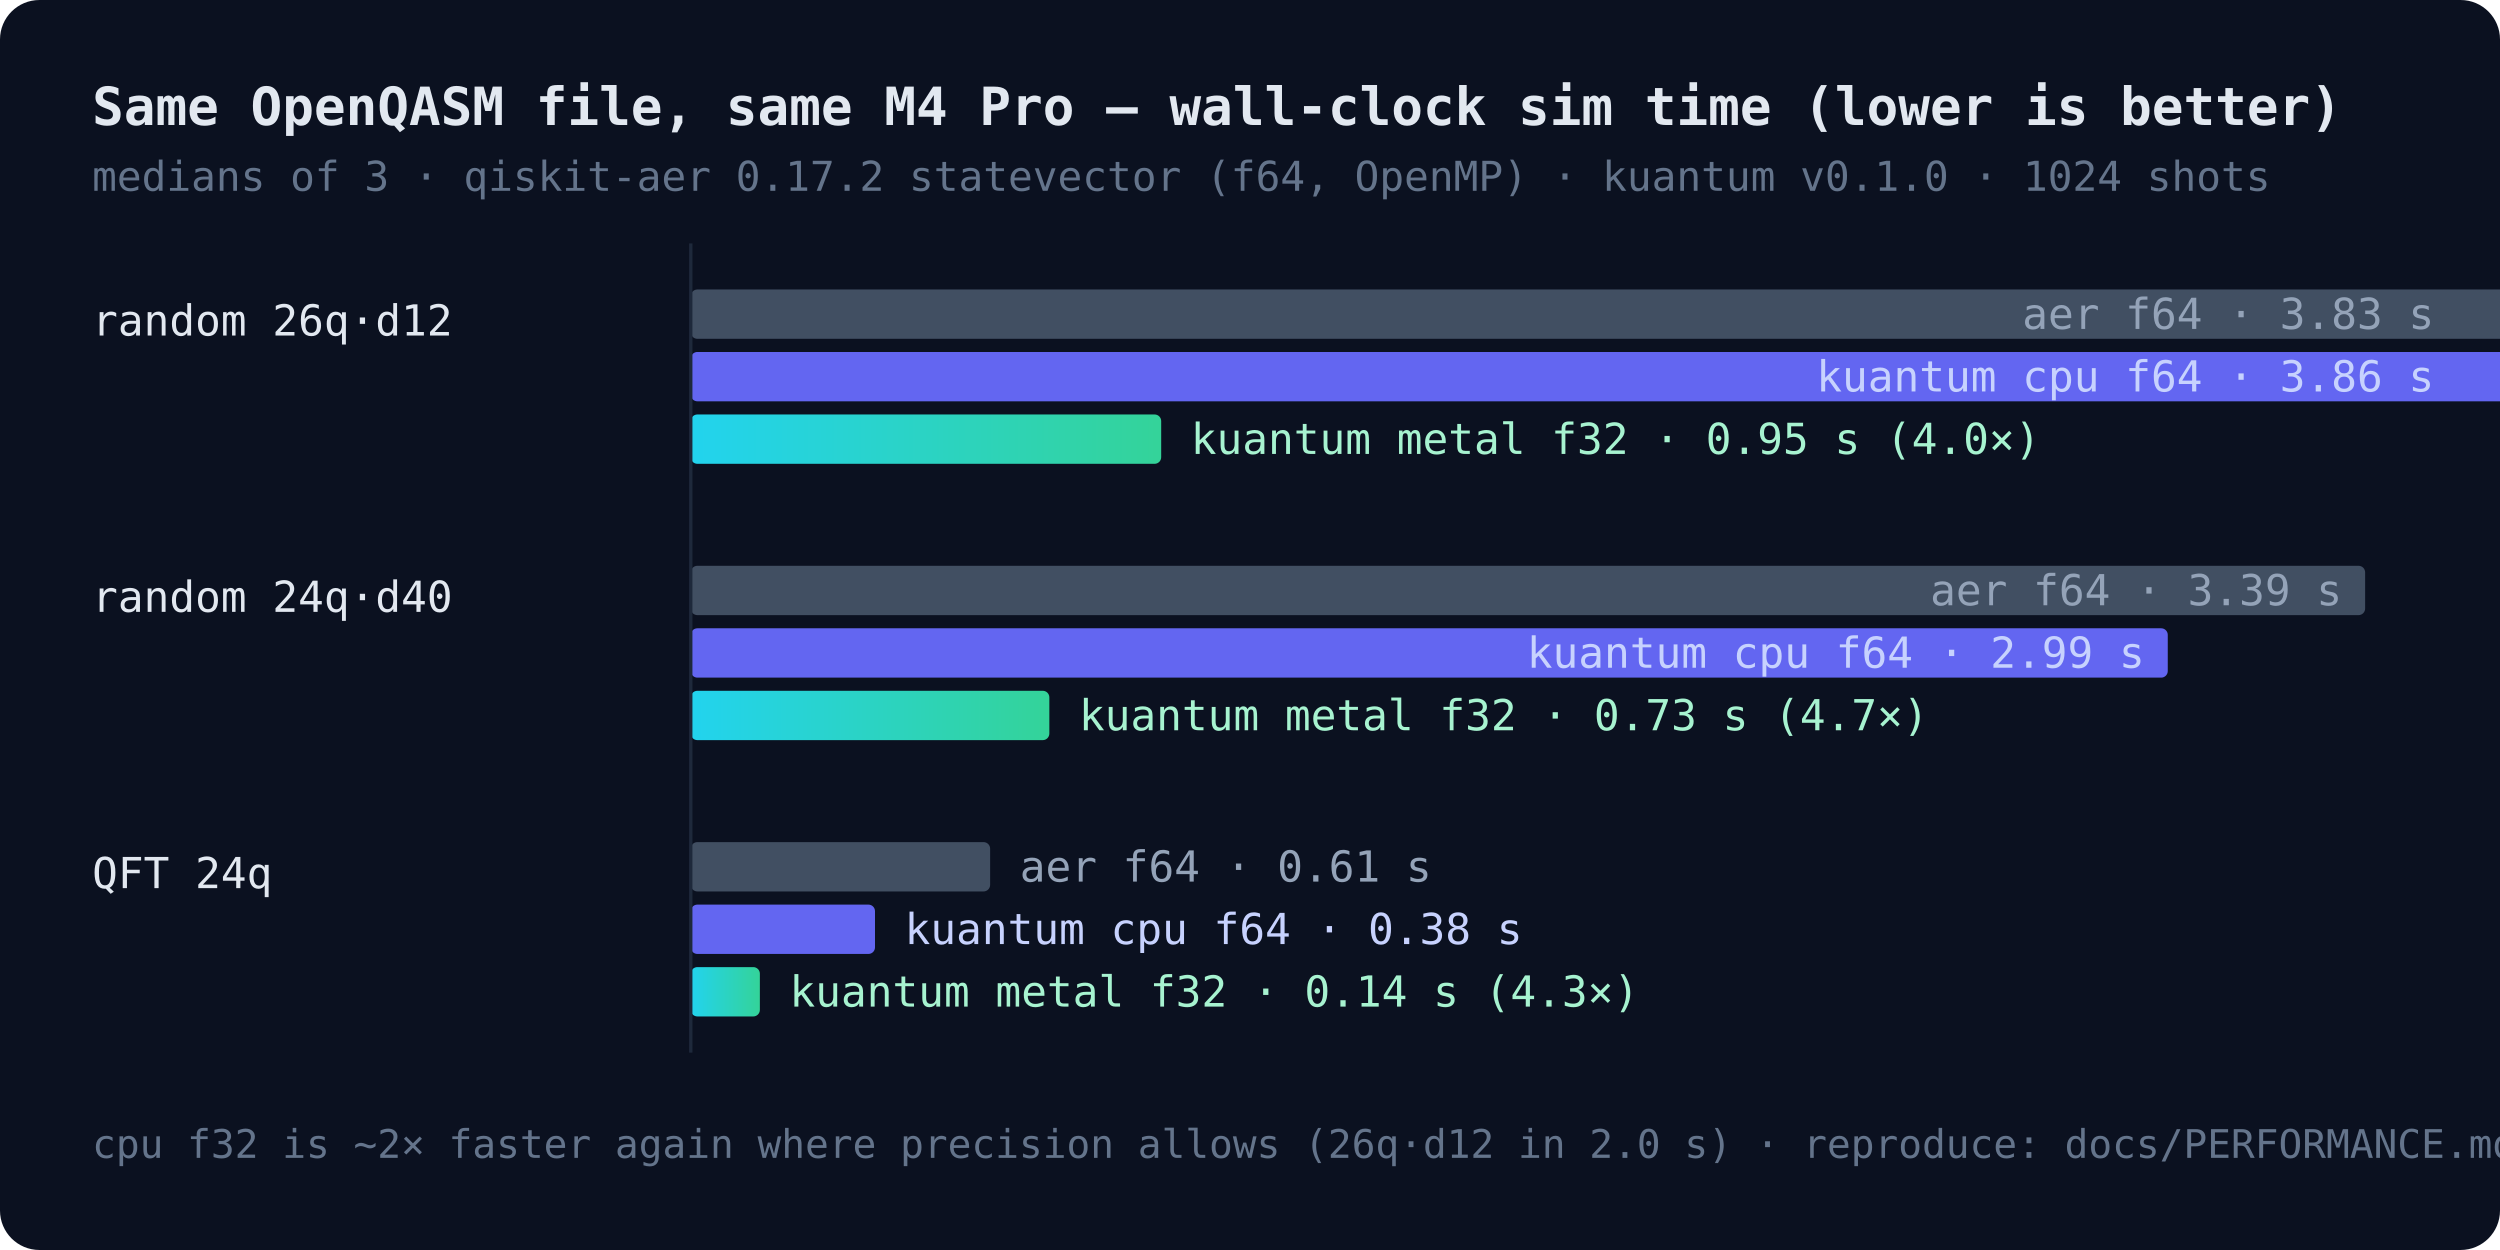
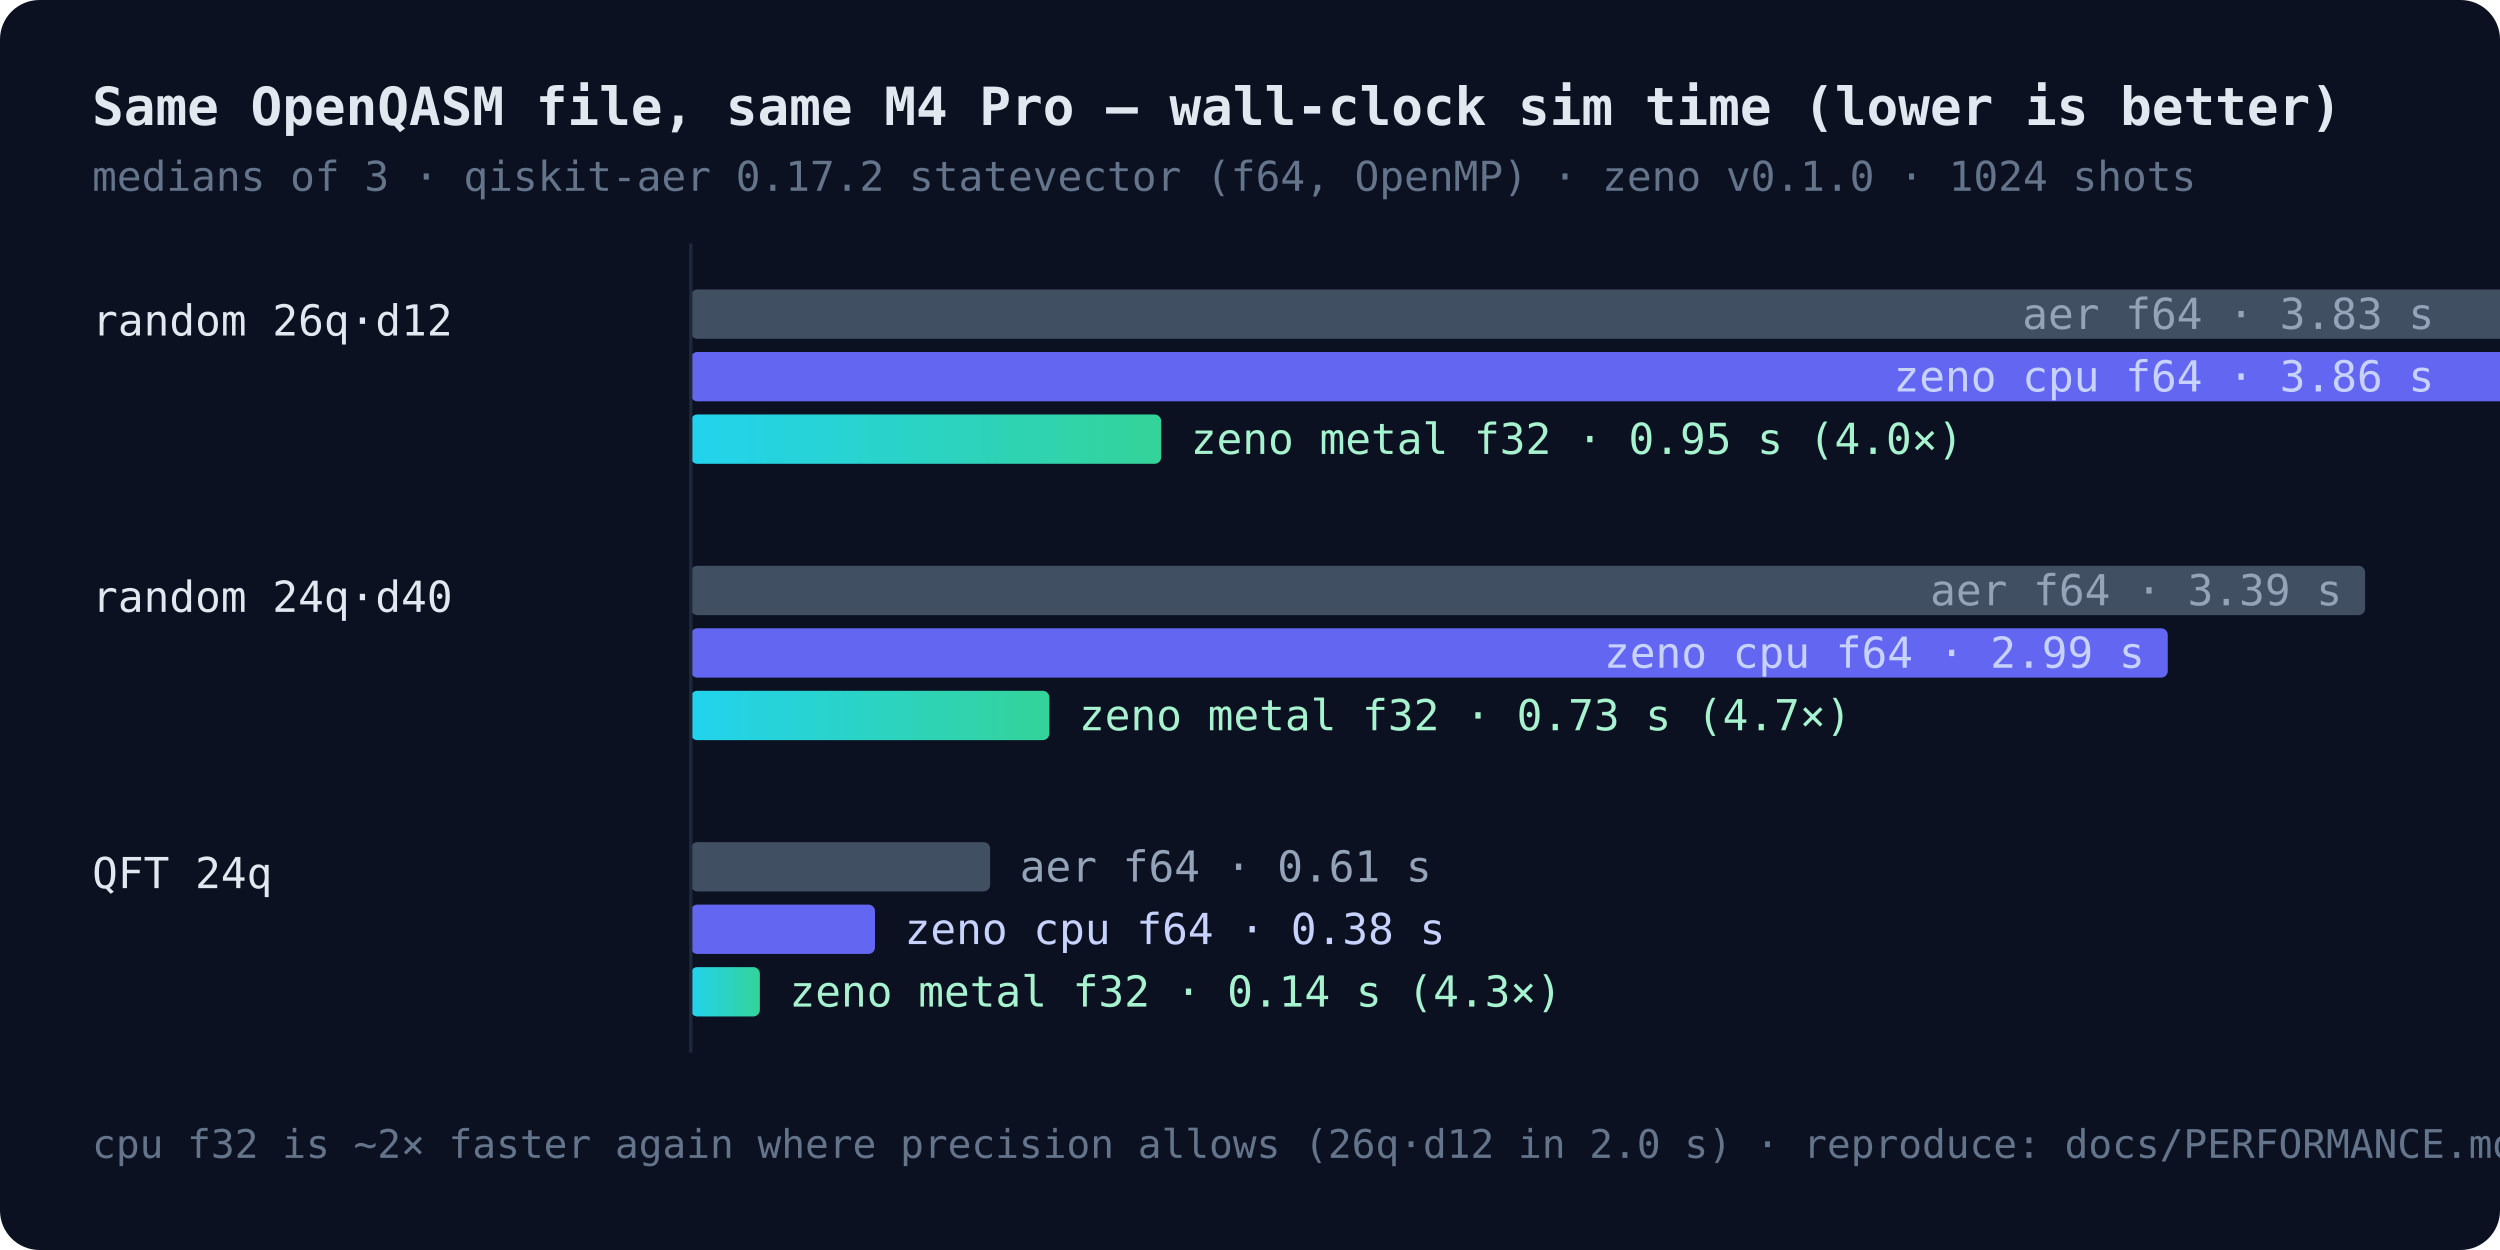
<svg xmlns="http://www.w3.org/2000/svg" width="760" height="380" viewBox="0 0 760 380" font-family="ui-monospace, 'SF Mono', SFMono-Regular, Menlo, Consolas, monospace">
  <defs>
    <linearGradient id="metal" x1="0" y1="0" x2="1" y2="0">
      <stop offset="0" stop-color="#22d3ee" />
      <stop offset="1" stop-color="#34d399" />
    </linearGradient>
  </defs>
  <rect width="760" height="380" rx="12" fill="#0b1120" />
  <text x="28" y="38" font-size="16" fill="#e2e8f0" font-weight="700">Same OpenQASM file, same M4 Pro — wall-clock sim time (lower is better)</text>
-   <text x="28" y="58" font-size="12.5" fill="#64748b">medians of 3 · qiskit-aer 0.17.2 statevector (f64, OpenMP) · kuantum v0.1.0 · 1024 shots</text>
+   <text x="28" y="58" font-size="12.5" fill="#64748b">medians of 3 · qiskit-aer 0.17.2 statevector (f64, OpenMP) · zeno v0.1.0 · 1024 shots</text>
  <g font-size="13">
    <text x="28" y="102" fill="#e2e8f0">random 26q·d12</text>
    <rect x="210" y="88" width="575" height="15" rx="2" fill="#475569" opacity="0.9" />
    <text x="740" y="100" fill="#94a3b8" text-anchor="end">aer f64 · 3.83 s</text>
    <rect x="210" y="107" width="578" height="15" rx="2" fill="#6366f1" />
-     <text x="740" y="119" fill="#c7d2fe" text-anchor="end">kuantum cpu f64 · 3.86 s</text>
+     <text x="740" y="119" fill="#c7d2fe" text-anchor="end">zeno cpu f64 · 3.86 s</text>
    <rect x="210" y="126" width="143" height="15" rx="2" fill="url(#metal)" />
-     <text x="362" y="138" fill="#a7f3d0">kuantum metal f32 · 0.95 s (4.0×)</text>
+     <text x="362" y="138" fill="#a7f3d0">zeno metal f32 · 0.95 s (4.0×)</text>
  </g>
  <g font-size="13">
    <text x="28" y="186" fill="#e2e8f0">random 24q·d40</text>
    <rect x="210" y="172" width="509" height="15" rx="2" fill="#475569" opacity="0.9" />
    <text x="712" y="184" fill="#94a3b8" text-anchor="end">aer f64 · 3.39 s</text>
    <rect x="210" y="191" width="449" height="15" rx="2" fill="#6366f1" />
-     <text x="652" y="203" fill="#c7d2fe" text-anchor="end">kuantum cpu f64 · 2.99 s</text>
+     <text x="652" y="203" fill="#c7d2fe" text-anchor="end">zeno cpu f64 · 2.99 s</text>
    <rect x="210" y="210" width="109" height="15" rx="2" fill="url(#metal)" />
-     <text x="328" y="222" fill="#a7f3d0">kuantum metal f32 · 0.73 s (4.7×)</text>
+     <text x="328" y="222" fill="#a7f3d0">zeno metal f32 · 0.73 s (4.7×)</text>
  </g>
  <g font-size="13">
    <text x="28" y="270" fill="#e2e8f0">QFT 24q</text>
    <rect x="210" y="256" width="91" height="15" rx="2" fill="#475569" opacity="0.9" />
    <text x="310" y="268" fill="#94a3b8">aer f64 · 0.61 s</text>
    <rect x="210" y="275" width="56" height="15" rx="2" fill="#6366f1" />
-     <text x="275" y="287" fill="#c7d2fe">kuantum cpu f64 · 0.38 s</text>
+     <text x="275" y="287" fill="#c7d2fe">zeno cpu f64 · 0.38 s</text>
    <rect x="210" y="294" width="21" height="15" rx="2" fill="url(#metal)" />
-     <text x="240" y="306" fill="#a7f3d0">kuantum metal f32 · 0.14 s (4.3×)</text>
+     <text x="240" y="306" fill="#a7f3d0">zeno metal f32 · 0.14 s (4.3×)</text>
  </g>
  <line x1="210" y1="74" x2="210" y2="320" stroke="#1e293b" />
  <text x="28" y="352" font-size="12" fill="#64748b">cpu f32 is ~2× faster again where precision allows (26q·d12 in 2.0 s) · reproduce: docs/PERFORMANCE.md</text>
</svg>
